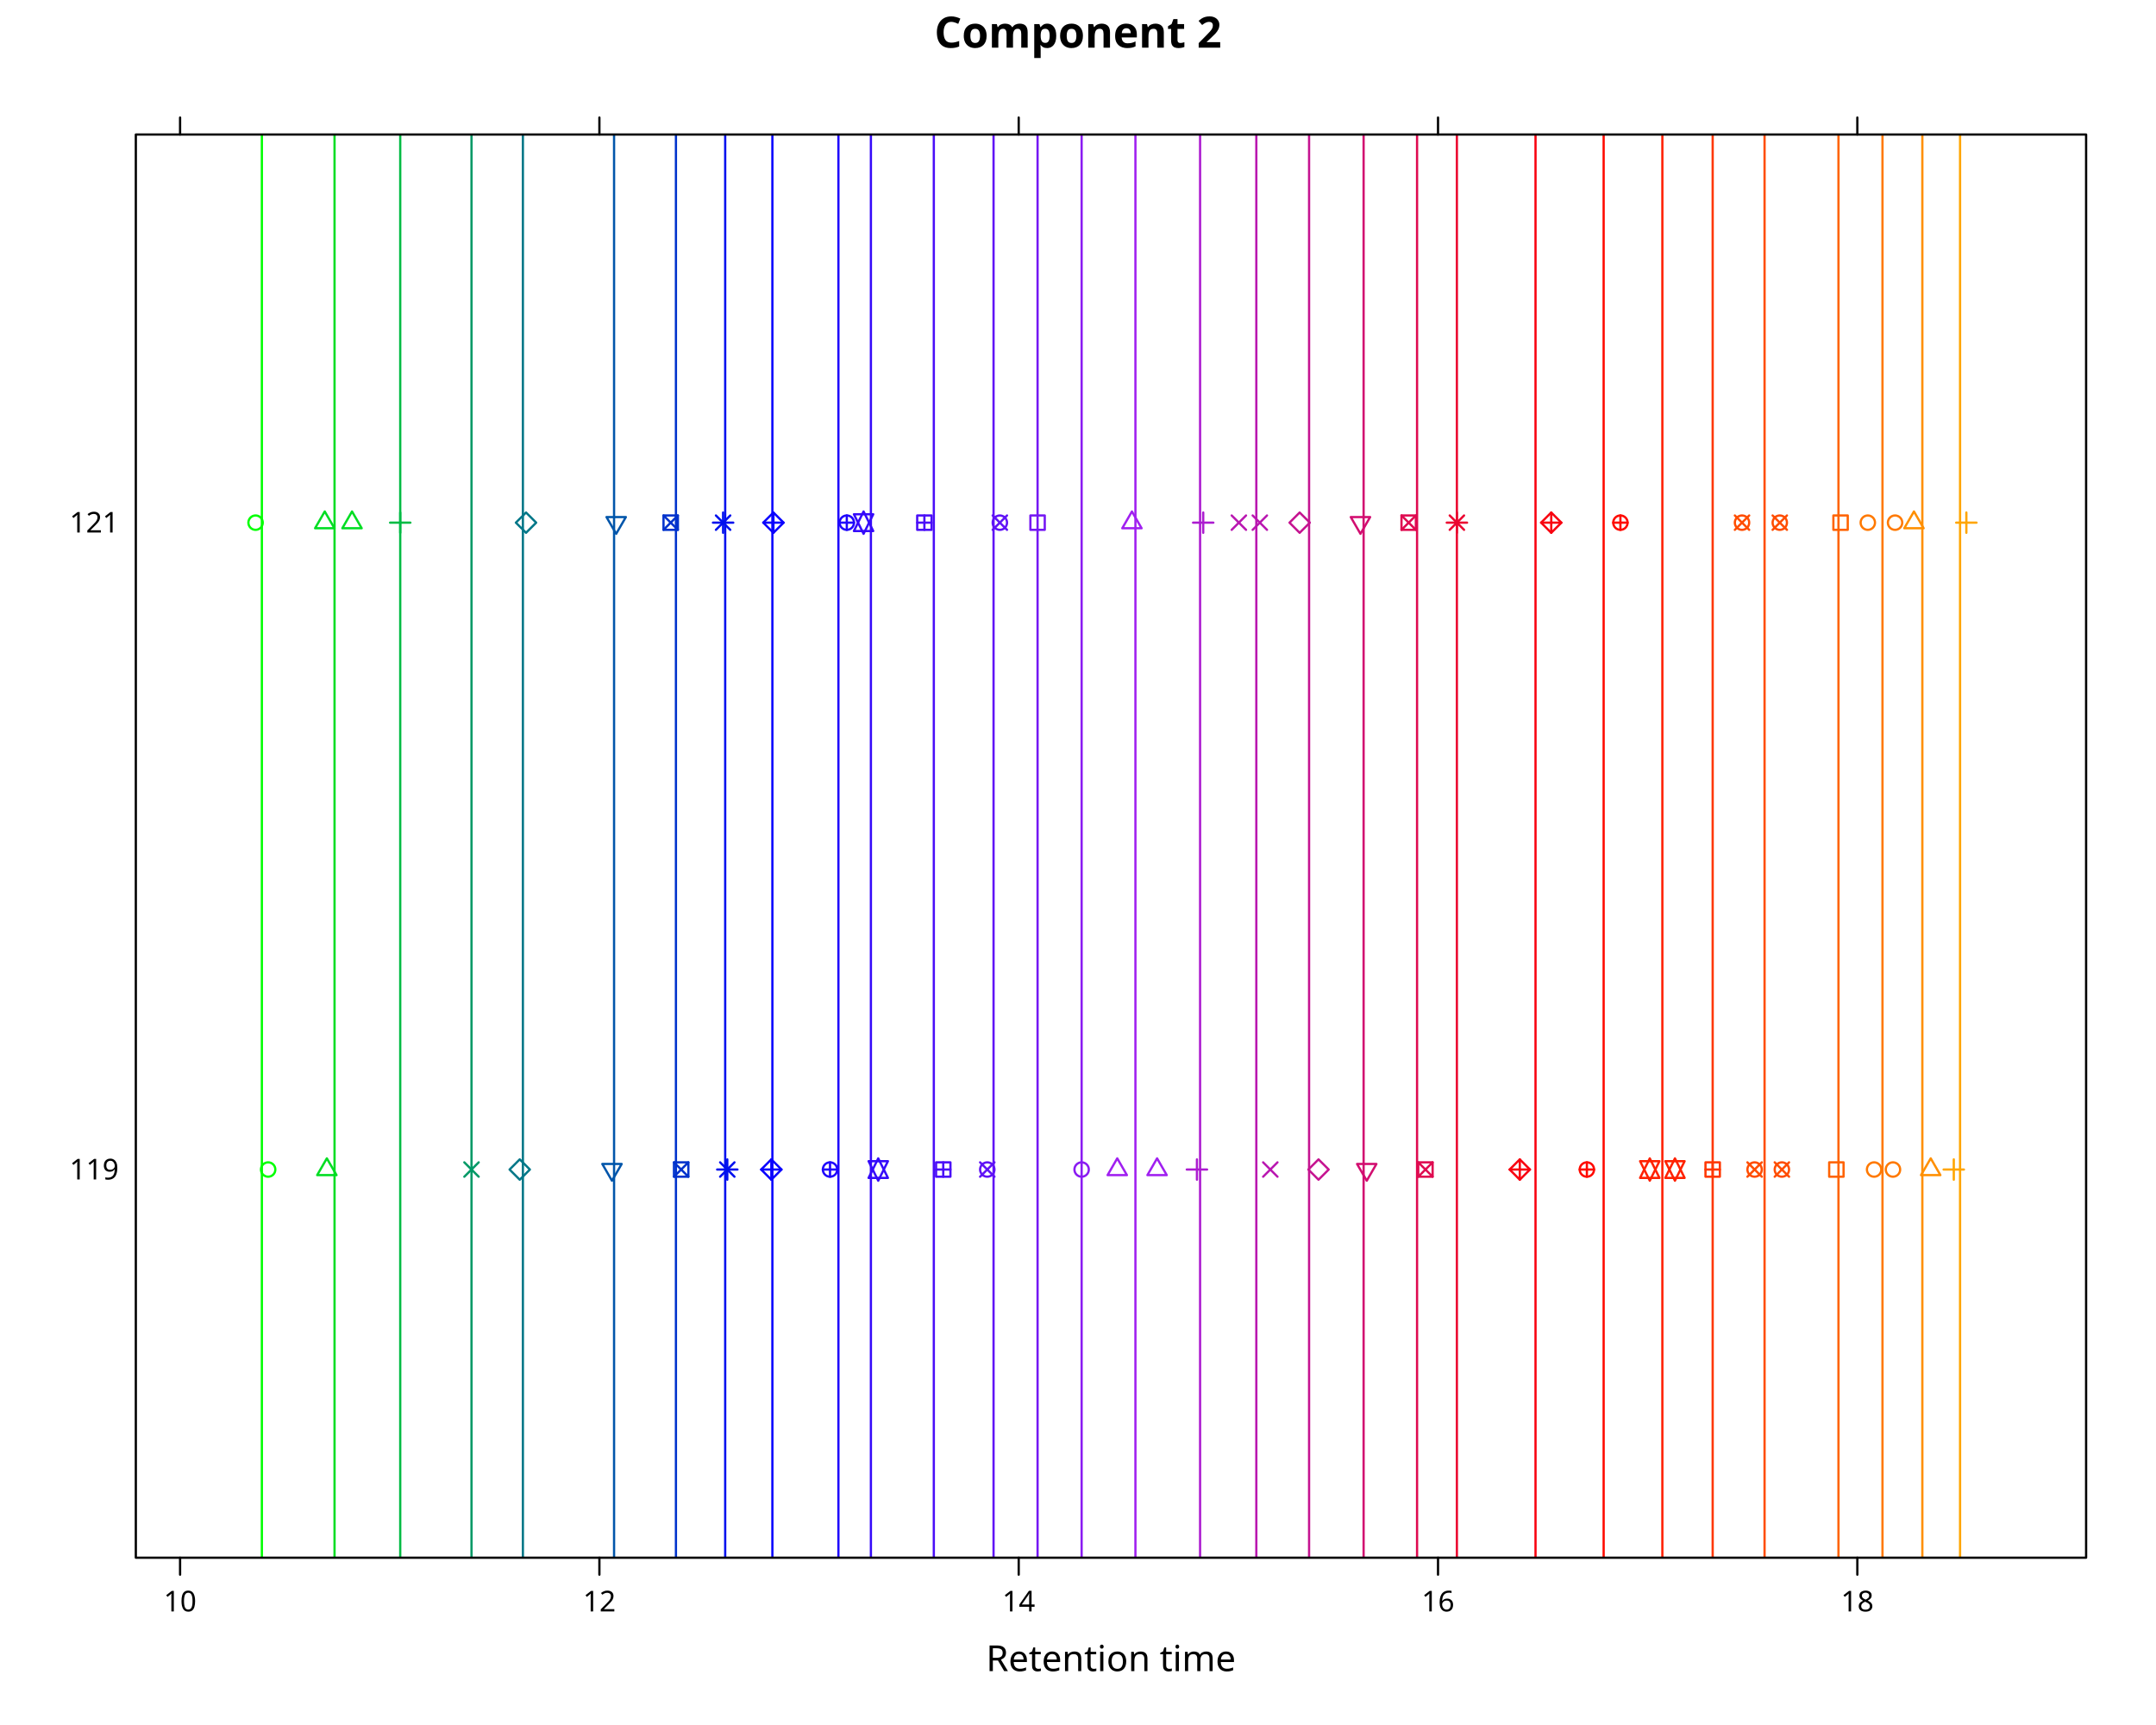
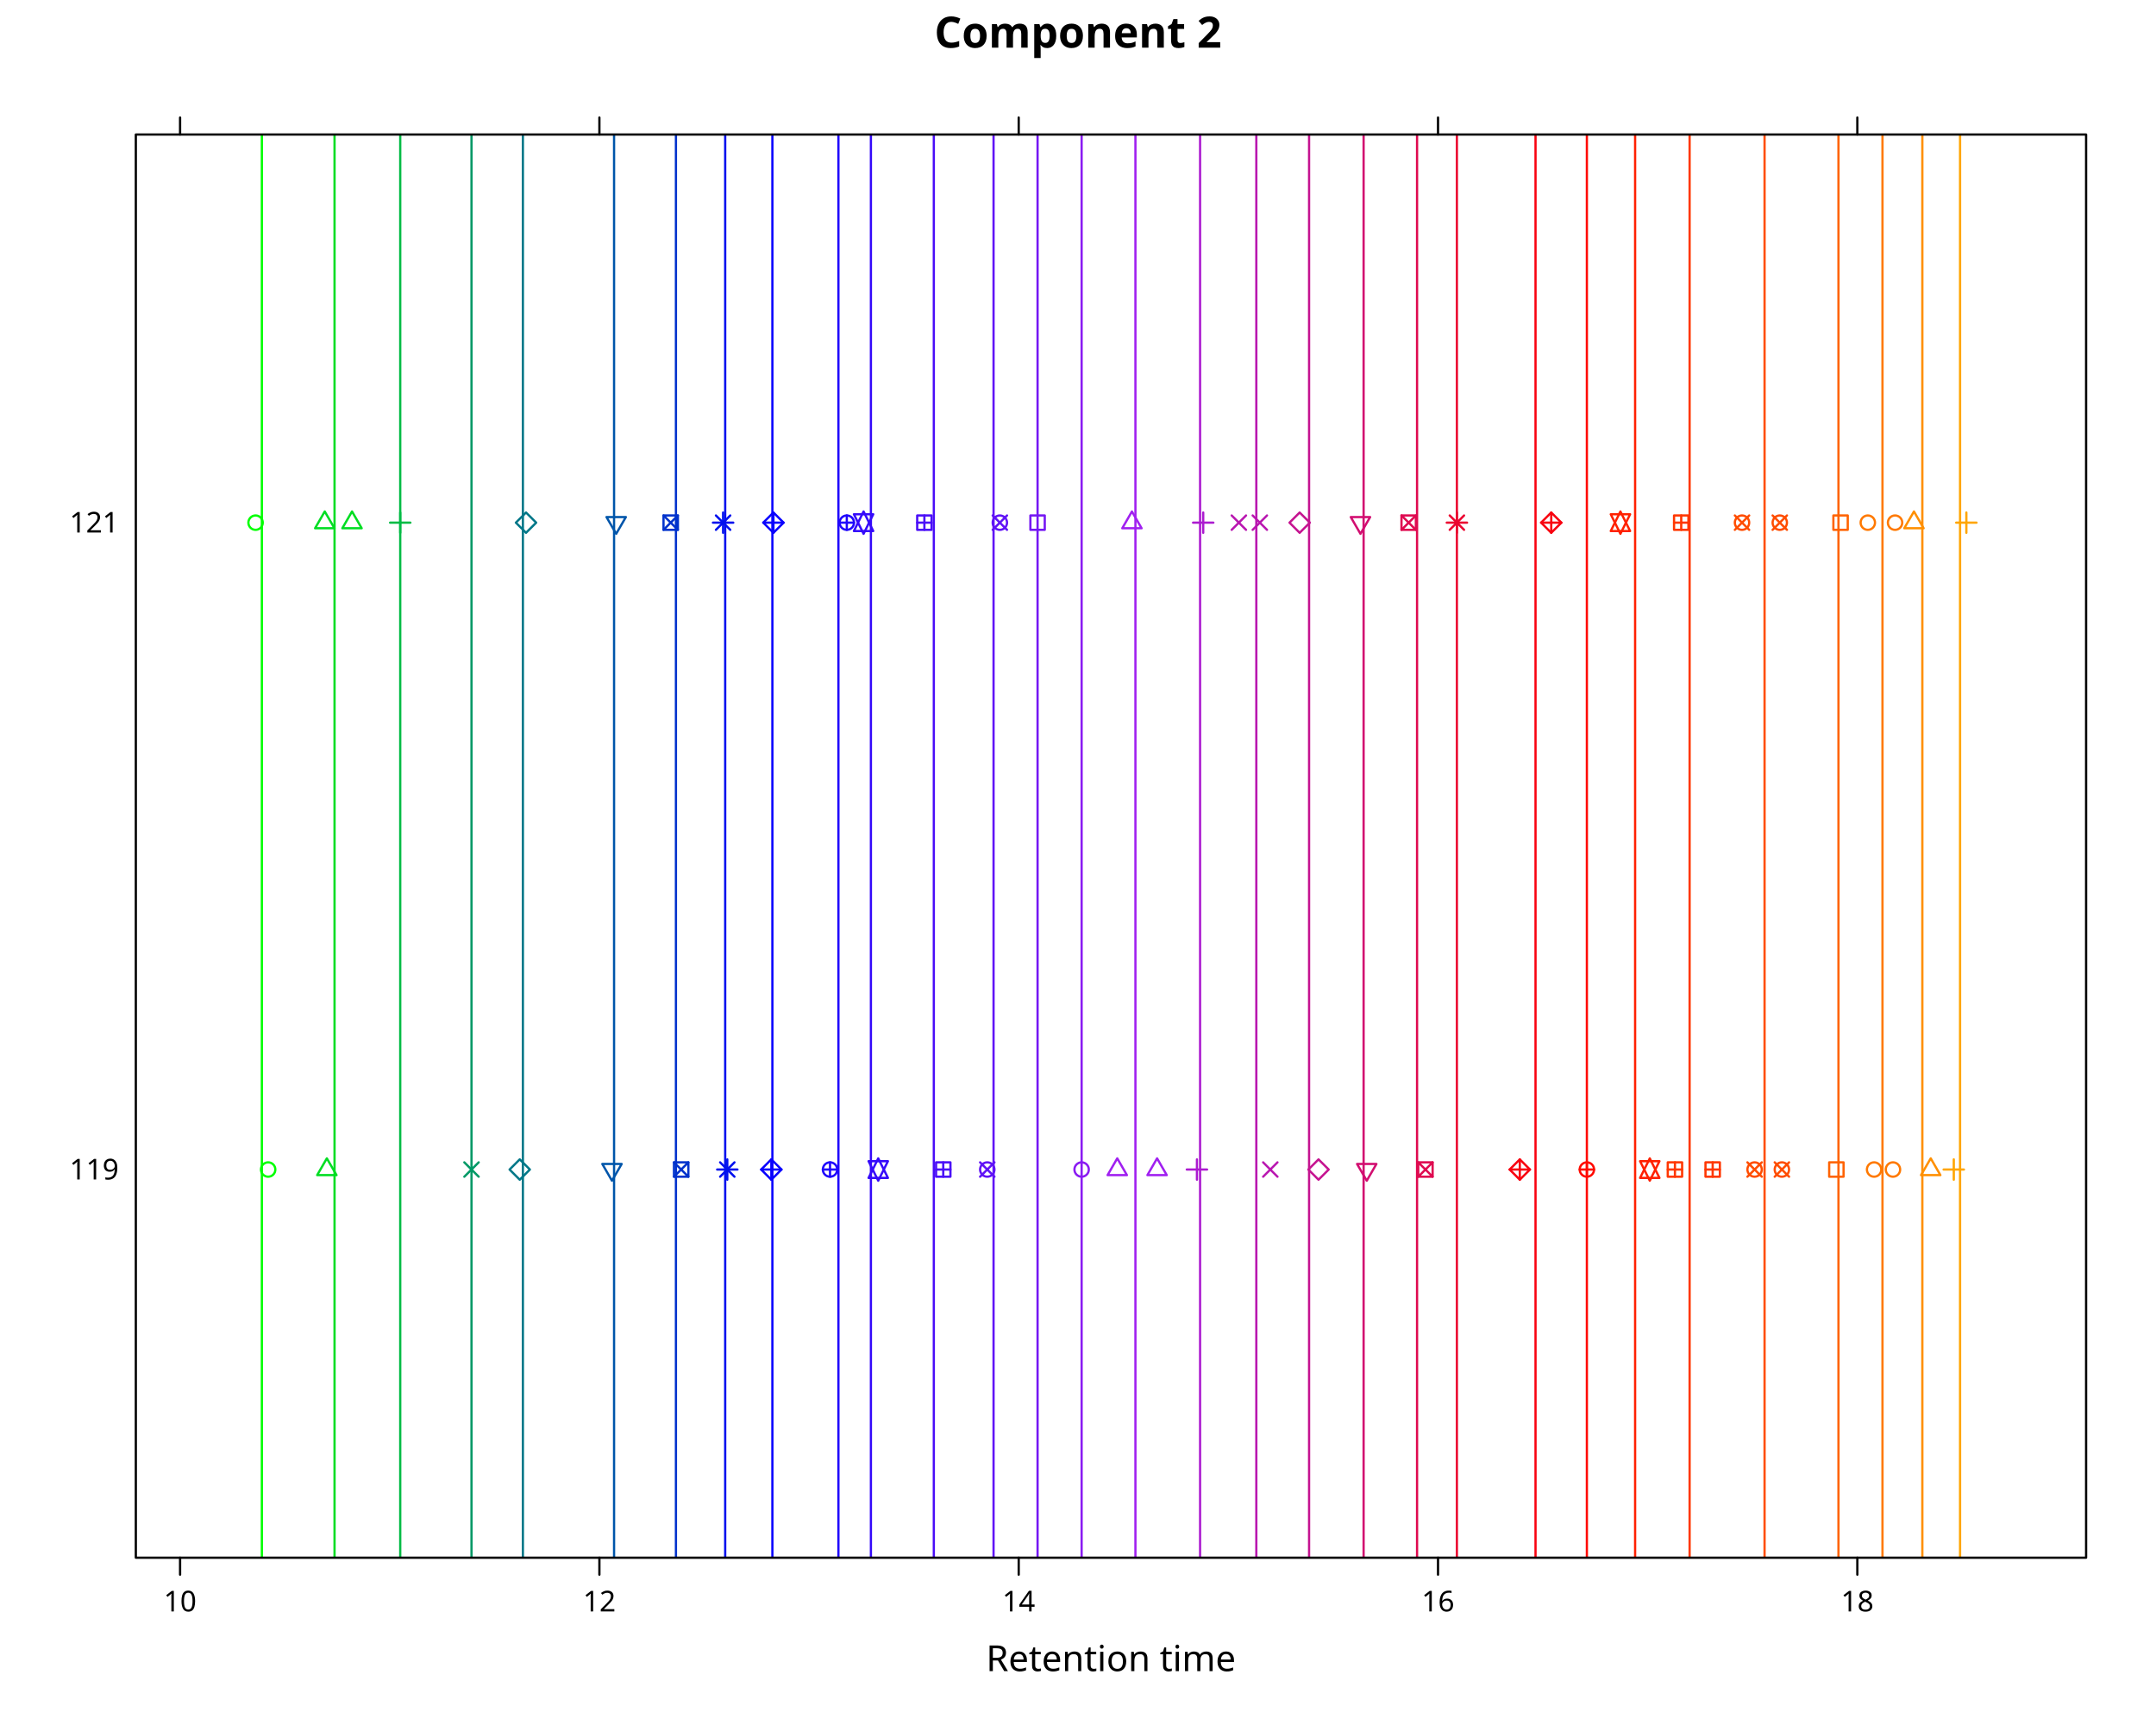
<svg xmlns="http://www.w3.org/2000/svg" class="svglite" data-engine-version="2.0" width="720.00pt" height="576.00pt" viewBox="0 0 720.00 576.00">
  <defs>
    <style type="text/css">
    .svglite line, .svglite polyline, .svglite polygon, .svglite path, .svglite rect, .svglite circle {
      fill: none;
      stroke: #000000;
      stroke-linecap: round;
      stroke-linejoin: round;
      stroke-miterlimit: 10.00;
    }
  </style>
  </defs>
  <rect width="100%" height="100%" style="stroke: none; fill: #FFFFFF;" />
  <defs>
    <clipPath id="cpMC4wMHw3MjAuMDB8MC4wMHw1NzYuMDA=">
      <rect x="0.00" y="0.00" width="720.00" height="576.00" />
    </clipPath>
  </defs>
  <g clip-path="url(#cpMC4wMHw3MjAuMDB8MC4wMHw1NzYuMDA=)">
    <rect x="0.00" y="0.00" width="720.00" height="576.00" style="stroke-width: 0.75; stroke: none;" />
    <text x="360.00" y="15.91" text-anchor="middle" style="font-size: 14.40px; font-weight: bold; font-family: sans;" textLength="86.47px" lengthAdjust="spacingAndGlyphs">Component 2</text>
    <text x="371.01" y="558.00" text-anchor="middle" style="font-size: 12.00px; font-family: sans;" textLength="77.38px" lengthAdjust="spacingAndGlyphs">Retention time</text>
  </g>
  <defs>
    <clipPath id="cpNDUuMzZ8Njk2LjY2fDQ0LjkyfDUyMC4xMw==">
      <rect x="45.36" y="44.92" width="651.30" height="475.21" />
    </clipPath>
  </defs>
  <g clip-path="url(#cpNDUuMzZ8Njk2LjY2fDQ0LjkyfDUyMC4xMw==)">
</g>
  <g clip-path="url(#cpMC4wMHw3MjAuMDB8MC4wMHw1NzYuMDA=)">
    <line x1="60.14" y1="44.92" x2="60.14" y2="39.25" style="stroke-width: 0.75;" />
    <line x1="200.17" y1="44.92" x2="200.17" y2="39.25" style="stroke-width: 0.75;" />
    <line x1="340.20" y1="44.92" x2="340.20" y2="39.25" style="stroke-width: 0.75;" />
    <line x1="480.23" y1="44.92" x2="480.23" y2="39.25" style="stroke-width: 0.75;" />
    <line x1="620.26" y1="44.92" x2="620.26" y2="39.25" style="stroke-width: 0.75;" />
    <text x="39.69" y="393.83" text-anchor="end" style="font-size: 9.60px; font-family: sans;" textLength="16.02px" lengthAdjust="spacingAndGlyphs">119</text>
    <text x="39.69" y="177.82" text-anchor="end" style="font-size: 9.60px; font-family: sans;" textLength="16.02px" lengthAdjust="spacingAndGlyphs">121</text>
    <line x1="60.14" y1="520.13" x2="60.14" y2="525.80" style="stroke-width: 0.75;" />
    <line x1="200.17" y1="520.13" x2="200.17" y2="525.80" style="stroke-width: 0.75;" />
    <line x1="340.20" y1="520.13" x2="340.20" y2="525.80" style="stroke-width: 0.75;" />
    <line x1="480.23" y1="520.13" x2="480.23" y2="525.80" style="stroke-width: 0.75;" />
    <line x1="620.26" y1="520.13" x2="620.26" y2="525.80" style="stroke-width: 0.75;" />
    <text x="60.14" y="538.07" text-anchor="middle" style="font-size: 9.60px; font-family: sans;" textLength="10.68px" lengthAdjust="spacingAndGlyphs">10</text>
    <text x="200.17" y="538.07" text-anchor="middle" style="font-size: 9.60px; font-family: sans;" textLength="10.68px" lengthAdjust="spacingAndGlyphs">12</text>
    <text x="340.20" y="538.07" text-anchor="middle" style="font-size: 9.60px; font-family: sans;" textLength="10.68px" lengthAdjust="spacingAndGlyphs">14</text>
    <text x="480.23" y="538.07" text-anchor="middle" style="font-size: 9.60px; font-family: sans;" textLength="10.68px" lengthAdjust="spacingAndGlyphs">16</text>
    <text x="620.26" y="538.07" text-anchor="middle" style="font-size: 9.60px; font-family: sans;" textLength="10.68px" lengthAdjust="spacingAndGlyphs">18</text>
  </g>
  <g clip-path="url(#cpNDUuMzZ8Njk2LjY2fDQ0LjkyfDUyMC4xMw==)">
    <circle cx="89.55" cy="390.52" r="2.40" style="stroke-width: 0.75; stroke: #00FF00;" />
    <polygon points="109.15,386.79 112.39,392.39 105.92,392.39 " style="stroke-width: 0.75; stroke: #00DD22; fill: none;" />
    <line x1="155.06" y1="392.92" x2="159.86" y2="388.12" style="stroke-width: 0.75; stroke: #009966;" />
    <line x1="155.06" y1="388.12" x2="159.86" y2="392.92" style="stroke-width: 0.75; stroke: #009966;" />
    <polygon points="170.17,390.52 173.57,387.13 176.96,390.52 173.57,393.92 " style="stroke-width: 0.75; stroke: #007788; fill: none;" />
    <polygon points="204.37,394.26 207.61,388.66 201.14,388.66 " style="stroke-width: 0.75; stroke: #0055AA; fill: none;" />
    <rect x="225.08" y="388.12" width="4.80" height="4.80" style="stroke-width: 0.75; stroke: #0032CC;" />
    <line x1="225.08" y1="392.92" x2="229.88" y2="388.12" style="stroke-width: 0.75; stroke: #0032CC;" />
    <line x1="225.08" y1="388.12" x2="229.88" y2="392.92" style="stroke-width: 0.75; stroke: #0032CC;" />
    <line x1="240.48" y1="392.92" x2="245.28" y2="388.12" style="stroke-width: 0.75; stroke: #0010EE;" />
    <line x1="240.48" y1="388.12" x2="245.28" y2="392.92" style="stroke-width: 0.75; stroke: #0010EE;" />
    <line x1="239.49" y1="390.52" x2="246.28" y2="390.52" style="stroke-width: 0.75; stroke: #0010EE;" />
    <line x1="242.88" y1="393.92" x2="242.88" y2="387.13" style="stroke-width: 0.75; stroke: #0010EE;" />
    <line x1="254.19" y1="390.52" x2="260.98" y2="390.52" style="stroke-width: 0.75; stroke: #0A02FE;" />
    <line x1="257.59" y1="393.92" x2="257.59" y2="387.13" style="stroke-width: 0.75; stroke: #0A02FE;" />
    <polygon points="254.19,390.52 257.59,387.13 260.98,390.52 257.59,393.92 " style="stroke-width: 0.75; stroke: #0A02FE; fill: none;" />
    <circle cx="277.19" cy="390.52" r="2.40" style="stroke-width: 0.75; stroke: #1F06FC;" />
    <line x1="274.79" y1="390.52" x2="279.59" y2="390.52" style="stroke-width: 0.75; stroke: #1F06FC;" />
    <line x1="277.19" y1="392.92" x2="277.19" y2="388.12" style="stroke-width: 0.75; stroke: #1F06FC;" />
    <polygon points="293.29,394.26 296.53,387.73 290.06,387.73 " style="stroke-width: 0.75; stroke: #350AFA; fill: none;" />
    <polygon points="293.29,386.79 296.53,393.32 290.06,393.32 " style="stroke-width: 0.75; stroke: #350AFA; fill: none;" />
    <line x1="312.60" y1="390.52" x2="317.40" y2="390.52" style="stroke-width: 0.75; stroke: #4A0EF8;" />
    <line x1="315.00" y1="392.92" x2="315.00" y2="388.12" style="stroke-width: 0.75; stroke: #4A0EF8;" />
    <rect x="312.60" y="388.12" width="4.80" height="4.80" style="stroke-width: 0.75; stroke: #4A0EF8;" />
    <circle cx="329.70" cy="390.52" r="2.40" style="stroke-width: 0.75; stroke: #6013F6;" />
    <line x1="327.30" y1="392.92" x2="332.10" y2="388.12" style="stroke-width: 0.75; stroke: #6013F6;" />
    <line x1="327.30" y1="388.12" x2="332.10" y2="392.92" style="stroke-width: 0.75; stroke: #6013F6;" />
    <circle cx="361.21" cy="390.52" r="2.40" style="stroke-width: 0.75; stroke: #8A1BF2;" />
    <polygon points="373.11,386.79 376.34,392.39 369.88,392.39 " style="stroke-width: 0.75; stroke: #A020F0; fill: none;" />
    <polygon points="386.41,386.79 389.64,392.39 383.18,392.39 " style="stroke-width: 0.75; stroke: #A020F0; fill: none;" />
    <line x1="396.32" y1="390.52" x2="403.11" y2="390.52" style="stroke-width: 0.75; stroke: #AC1BD0;" />
    <line x1="399.72" y1="393.92" x2="399.72" y2="387.13" style="stroke-width: 0.75; stroke: #AC1BD0;" />
    <line x1="421.82" y1="392.92" x2="426.62" y2="388.12" style="stroke-width: 0.75; stroke: #B917B0;" />
    <line x1="421.82" y1="388.12" x2="426.62" y2="392.92" style="stroke-width: 0.75; stroke: #B917B0;" />
    <polygon points="436.93,390.52 440.32,387.13 443.72,390.52 440.32,393.92 " style="stroke-width: 0.75; stroke: #C51390; fill: none;" />
    <polygon points="456.43,394.26 459.66,388.66 453.19,388.66 " style="stroke-width: 0.75; stroke: #D20E70; fill: none;" />
    <rect x="473.63" y="388.12" width="4.80" height="4.80" style="stroke-width: 0.75; stroke: #DF0A50;" />
    <line x1="473.63" y1="392.92" x2="478.43" y2="388.12" style="stroke-width: 0.75; stroke: #DF0A50;" />
    <line x1="473.63" y1="388.12" x2="478.43" y2="392.92" style="stroke-width: 0.75; stroke: #DF0A50;" />
    <line x1="504.14" y1="390.52" x2="510.93" y2="390.52" style="stroke-width: 0.75; stroke: #F80210;" />
    <line x1="507.54" y1="393.92" x2="507.54" y2="387.13" style="stroke-width: 0.75; stroke: #F80210;" />
    <polygon points="504.14,390.52 507.54,387.13 510.93,390.52 507.54,393.92 " style="stroke-width: 0.75; stroke: #F80210; fill: none;" />
    <circle cx="529.94" cy="390.52" r="2.40" style="stroke-width: 0.75; stroke: #FF0A00;" />
    <line x1="527.54" y1="390.52" x2="532.34" y2="390.52" style="stroke-width: 0.75; stroke: #FF0A00;" />
    <line x1="529.94" y1="392.92" x2="529.94" y2="388.12" style="stroke-width: 0.75; stroke: #FF0A00;" />
    <polygon points="550.95,394.26 554.18,387.73 547.71,387.73 " style="stroke-width: 0.75; stroke: #FF2100; fill: none;" />
    <polygon points="550.95,386.79 554.18,393.32 547.71,393.32 " style="stroke-width: 0.75; stroke: #FF2100; fill: none;" />
-     <polygon points="559.35,394.26 562.58,387.73 556.12,387.73 " style="stroke-width: 0.75; stroke: #FF2100; fill: none;" />
-     <polygon points="559.35,386.79 562.58,393.32 556.12,393.32 " style="stroke-width: 0.75; stroke: #FF2100; fill: none;" />
+     <line x1="556.95" y1="390.52" x2="561.75" y2="390.52" style="stroke-width: 0.75; stroke: #FF3700;" />
+     <line x1="559.35" y1="392.92" x2="559.35" y2="388.12" style="stroke-width: 0.75; stroke: #FF3700;" />
+     <rect x="556.95" y="388.12" width="4.80" height="4.80" style="stroke-width: 0.75; stroke: #FF3700;" />
    <line x1="569.55" y1="390.52" x2="574.35" y2="390.52" style="stroke-width: 0.75; stroke: #FF3700;" />
    <line x1="571.95" y1="392.92" x2="571.95" y2="388.12" style="stroke-width: 0.75; stroke: #FF3700;" />
    <rect x="569.55" y="388.12" width="4.80" height="4.80" style="stroke-width: 0.75; stroke: #FF3700;" />
    <circle cx="585.95" cy="390.52" r="2.40" style="stroke-width: 0.75; stroke: #FF4D00;" />
    <line x1="583.55" y1="392.92" x2="588.35" y2="388.12" style="stroke-width: 0.75; stroke: #FF4D00;" />
    <line x1="583.55" y1="388.12" x2="588.35" y2="392.92" style="stroke-width: 0.75; stroke: #FF4D00;" />
    <circle cx="595.06" cy="390.52" r="2.40" style="stroke-width: 0.75; stroke: #FF4D00;" />
    <line x1="592.66" y1="392.92" x2="597.46" y2="388.12" style="stroke-width: 0.75; stroke: #FF4D00;" />
    <line x1="592.66" y1="388.12" x2="597.46" y2="392.92" style="stroke-width: 0.75; stroke: #FF4D00;" />
    <rect x="610.86" y="388.12" width="4.80" height="4.80" style="stroke-width: 0.75; stroke: #FF6300;" />
    <circle cx="625.86" cy="390.52" r="2.40" style="stroke-width: 0.75; stroke: #FF7900;" />
    <circle cx="632.16" cy="390.52" r="2.40" style="stroke-width: 0.75; stroke: #FF7900;" />
    <polygon points="644.77,386.79 648.00,392.39 641.53,392.39 " style="stroke-width: 0.75; stroke: #FF8F00; fill: none;" />
    <line x1="649.07" y1="390.52" x2="655.86" y2="390.52" style="stroke-width: 0.75; stroke: #FFA500;" />
    <line x1="652.47" y1="393.92" x2="652.47" y2="387.13" style="stroke-width: 0.75; stroke: #FFA500;" />
    <circle cx="85.35" cy="174.52" r="2.40" style="stroke-width: 0.75; stroke: #00FF00;" />
    <polygon points="108.45,170.79 111.69,176.39 105.22,176.39 " style="stroke-width: 0.75; stroke: #00DD22; fill: none;" />
    <polygon points="117.56,170.79 120.79,176.39 114.32,176.39 " style="stroke-width: 0.75; stroke: #00DD22; fill: none;" />
    <line x1="130.27" y1="174.52" x2="137.05" y2="174.52" style="stroke-width: 0.75; stroke: #00BB44;" />
    <line x1="133.66" y1="177.91" x2="133.66" y2="171.13" style="stroke-width: 0.75; stroke: #00BB44;" />
    <polygon points="172.27,174.52 175.67,171.13 179.06,174.52 175.67,177.91 " style="stroke-width: 0.75; stroke: #007788; fill: none;" />
    <polygon points="205.77,178.25 209.01,172.65 202.54,172.65 " style="stroke-width: 0.75; stroke: #0055AA; fill: none;" />
    <rect x="221.58" y="172.12" width="4.80" height="4.80" style="stroke-width: 0.75; stroke: #0032CC;" />
    <line x1="221.58" y1="176.92" x2="226.38" y2="172.12" style="stroke-width: 0.75; stroke: #0032CC;" />
    <line x1="221.58" y1="172.12" x2="226.38" y2="176.92" style="stroke-width: 0.75; stroke: #0032CC;" />
    <line x1="239.08" y1="176.92" x2="243.88" y2="172.12" style="stroke-width: 0.75; stroke: #0010EE;" />
    <line x1="239.08" y1="172.12" x2="243.88" y2="176.92" style="stroke-width: 0.75; stroke: #0010EE;" />
    <line x1="238.09" y1="174.52" x2="244.88" y2="174.52" style="stroke-width: 0.75; stroke: #0010EE;" />
    <line x1="241.48" y1="177.91" x2="241.48" y2="171.13" style="stroke-width: 0.75; stroke: #0010EE;" />
    <line x1="254.89" y1="174.52" x2="261.68" y2="174.52" style="stroke-width: 0.75; stroke: #0A02FE;" />
    <line x1="258.29" y1="177.91" x2="258.29" y2="171.13" style="stroke-width: 0.75; stroke: #0A02FE;" />
    <polygon points="254.89,174.52 258.29,171.13 261.68,174.52 258.29,177.91 " style="stroke-width: 0.75; stroke: #0A02FE; fill: none;" />
    <circle cx="282.79" cy="174.52" r="2.40" style="stroke-width: 0.75; stroke: #1F06FC;" />
    <line x1="280.39" y1="174.52" x2="285.19" y2="174.52" style="stroke-width: 0.75; stroke: #1F06FC;" />
    <line x1="282.79" y1="176.92" x2="282.79" y2="172.12" style="stroke-width: 0.75; stroke: #1F06FC;" />
    <polygon points="288.39,178.25 291.62,171.72 285.16,171.72 " style="stroke-width: 0.75; stroke: #350AFA; fill: none;" />
    <polygon points="288.39,170.79 291.62,177.32 285.16,177.32 " style="stroke-width: 0.75; stroke: #350AFA; fill: none;" />
    <line x1="306.30" y1="174.52" x2="311.10" y2="174.52" style="stroke-width: 0.75; stroke: #4A0EF8;" />
    <line x1="308.70" y1="176.92" x2="308.70" y2="172.12" style="stroke-width: 0.75; stroke: #4A0EF8;" />
    <rect x="306.30" y="172.12" width="4.80" height="4.80" style="stroke-width: 0.75; stroke: #4A0EF8;" />
    <circle cx="333.90" cy="174.52" r="2.40" style="stroke-width: 0.75; stroke: #6013F6;" />
    <line x1="331.50" y1="176.92" x2="336.30" y2="172.12" style="stroke-width: 0.75; stroke: #6013F6;" />
    <line x1="331.50" y1="172.12" x2="336.30" y2="176.92" style="stroke-width: 0.75; stroke: #6013F6;" />
    <rect x="344.10" y="172.12" width="4.80" height="4.80" style="stroke-width: 0.75; stroke: #7517F3;" />
    <polygon points="378.01,170.79 381.24,176.39 374.78,176.39 " style="stroke-width: 0.75; stroke: #A020F0; fill: none;" />
    <line x1="398.42" y1="174.52" x2="405.21" y2="174.52" style="stroke-width: 0.75; stroke: #AC1BD0;" />
    <line x1="401.82" y1="177.91" x2="401.82" y2="171.13" style="stroke-width: 0.75; stroke: #AC1BD0;" />
    <line x1="411.32" y1="176.92" x2="416.12" y2="172.12" style="stroke-width: 0.75; stroke: #B917B0;" />
    <line x1="411.32" y1="172.12" x2="416.12" y2="176.92" style="stroke-width: 0.75; stroke: #B917B0;" />
    <line x1="418.32" y1="176.92" x2="423.12" y2="172.12" style="stroke-width: 0.75; stroke: #B917B0;" />
    <line x1="418.32" y1="172.12" x2="423.12" y2="176.92" style="stroke-width: 0.75; stroke: #B917B0;" />
    <polygon points="430.63,174.52 434.02,171.13 437.42,174.52 434.02,177.91 " style="stroke-width: 0.75; stroke: #C51390; fill: none;" />
    <polygon points="454.33,178.25 457.56,172.65 451.09,172.65 " style="stroke-width: 0.75; stroke: #D20E70; fill: none;" />
    <rect x="468.03" y="172.12" width="4.80" height="4.80" style="stroke-width: 0.75; stroke: #DF0A50;" />
    <line x1="468.03" y1="176.92" x2="472.83" y2="172.12" style="stroke-width: 0.75; stroke: #DF0A50;" />
    <line x1="468.03" y1="172.12" x2="472.83" y2="176.92" style="stroke-width: 0.75; stroke: #DF0A50;" />
    <line x1="484.13" y1="176.92" x2="488.93" y2="172.12" style="stroke-width: 0.75; stroke: #EB0630;" />
    <line x1="484.13" y1="172.12" x2="488.93" y2="176.92" style="stroke-width: 0.75; stroke: #EB0630;" />
    <line x1="483.14" y1="174.52" x2="489.93" y2="174.52" style="stroke-width: 0.75; stroke: #EB0630;" />
    <line x1="486.53" y1="177.91" x2="486.53" y2="171.13" style="stroke-width: 0.75; stroke: #EB0630;" />
    <line x1="514.65" y1="174.52" x2="521.43" y2="174.52" style="stroke-width: 0.75; stroke: #F80210;" />
    <line x1="518.04" y1="177.91" x2="518.04" y2="171.13" style="stroke-width: 0.75; stroke: #F80210;" />
    <polygon points="514.65,174.52 518.04,171.13 521.43,174.52 518.04,177.91 " style="stroke-width: 0.75; stroke: #F80210; fill: none;" />
-     <circle cx="541.14" cy="174.52" r="2.40" style="stroke-width: 0.75; stroke: #FF0A00;" />
-     <line x1="538.74" y1="174.52" x2="543.54" y2="174.52" style="stroke-width: 0.75; stroke: #FF0A00;" />
-     <line x1="541.14" y1="176.92" x2="541.14" y2="172.12" style="stroke-width: 0.75; stroke: #FF0A00;" />
+     <polygon points="541.14,178.25 544.38,171.72 537.91,171.72 " style="stroke-width: 0.75; stroke: #FF2100; fill: none;" />
+     <polygon points="541.14,170.79 544.38,177.32 537.91,177.32 " style="stroke-width: 0.75; stroke: #FF2100; fill: none;" />
    <circle cx="581.75" cy="174.52" r="2.40" style="stroke-width: 0.75; stroke: #FF4D00;" />
    <line x1="579.35" y1="176.92" x2="584.15" y2="172.12" style="stroke-width: 0.75; stroke: #FF4D00;" />
    <line x1="579.35" y1="172.12" x2="584.15" y2="176.92" style="stroke-width: 0.75; stroke: #FF4D00;" />
    <circle cx="594.36" cy="174.52" r="2.40" style="stroke-width: 0.75; stroke: #FF4D00;" />
    <line x1="591.96" y1="176.92" x2="596.76" y2="172.12" style="stroke-width: 0.75; stroke: #FF4D00;" />
    <line x1="591.96" y1="172.12" x2="596.76" y2="176.92" style="stroke-width: 0.75; stroke: #FF4D00;" />
    <rect x="612.26" y="172.12" width="4.80" height="4.80" style="stroke-width: 0.75; stroke: #FF6300;" />
    <circle cx="623.76" cy="174.52" r="2.40" style="stroke-width: 0.75; stroke: #FF7900;" />
    <circle cx="632.86" cy="174.52" r="2.40" style="stroke-width: 0.75; stroke: #FF7900;" />
    <polygon points="639.17,170.79 642.40,176.39 635.93,176.39 " style="stroke-width: 0.75; stroke: #FF8F00; fill: none;" />
    <line x1="653.27" y1="174.52" x2="660.06" y2="174.52" style="stroke-width: 0.75; stroke: #FFA500;" />
    <line x1="656.67" y1="177.91" x2="656.67" y2="171.13" style="stroke-width: 0.75; stroke: #FFA500;" />
+     <line x1="559.05" y1="174.52" x2="563.85" y2="174.52" style="stroke-width: 0.75; stroke: #FF3700;" />
+     <line x1="561.45" y1="176.92" x2="561.45" y2="172.12" style="stroke-width: 0.75; stroke: #FF3700;" />
+     <rect x="559.05" y="172.12" width="4.80" height="4.80" style="stroke-width: 0.75; stroke: #FF3700;" />
    <line x1="87.45" y1="520.13" x2="87.45" y2="44.92" style="stroke-width: 0.75; stroke: #00FF00;" />
    <line x1="111.72" y1="520.13" x2="111.72" y2="44.92" style="stroke-width: 0.75; stroke: #00DD22;" />
    <line x1="133.66" y1="520.13" x2="133.66" y2="44.92" style="stroke-width: 0.75; stroke: #00BB44;" />
    <line x1="157.46" y1="520.13" x2="157.46" y2="44.92" style="stroke-width: 0.75; stroke: #009966;" />
    <line x1="174.62" y1="520.13" x2="174.62" y2="44.92" style="stroke-width: 0.75; stroke: #007788;" />
    <line x1="205.07" y1="520.13" x2="205.07" y2="44.92" style="stroke-width: 0.75; stroke: #0055AA;" />
    <line x1="225.73" y1="520.13" x2="225.73" y2="44.92" style="stroke-width: 0.75; stroke: #0032CC;" />
    <line x1="242.18" y1="520.13" x2="242.18" y2="44.92" style="stroke-width: 0.75; stroke: #0010EE;" />
    <line x1="257.94" y1="520.13" x2="257.94" y2="44.92" style="stroke-width: 0.75; stroke: #0A02FE;" />
    <line x1="279.99" y1="520.13" x2="279.99" y2="44.92" style="stroke-width: 0.75; stroke: #1F06FC;" />
    <line x1="290.84" y1="520.13" x2="290.84" y2="44.92" style="stroke-width: 0.75; stroke: #350AFA;" />
    <line x1="311.85" y1="520.13" x2="311.85" y2="44.92" style="stroke-width: 0.75; stroke: #4A0EF8;" />
    <line x1="331.80" y1="520.13" x2="331.80" y2="44.92" style="stroke-width: 0.75; stroke: #6013F6;" />
    <line x1="346.50" y1="520.13" x2="346.50" y2="44.92" style="stroke-width: 0.75; stroke: #7517F3;" />
    <line x1="361.21" y1="520.13" x2="361.21" y2="44.92" style="stroke-width: 0.75; stroke: #8A1BF2;" />
    <line x1="379.18" y1="520.13" x2="379.18" y2="44.92" style="stroke-width: 0.75; stroke: #A020F0;" />
    <line x1="400.77" y1="520.13" x2="400.77" y2="44.92" style="stroke-width: 0.75; stroke: #AC1BD0;" />
    <line x1="419.55" y1="520.13" x2="419.55" y2="44.92" style="stroke-width: 0.75; stroke: #B917B0;" />
    <line x1="437.17" y1="520.13" x2="437.17" y2="44.92" style="stroke-width: 0.75; stroke: #C51390;" />
    <line x1="455.38" y1="520.13" x2="455.38" y2="44.92" style="stroke-width: 0.75; stroke: #D20E70;" />
    <line x1="473.23" y1="520.13" x2="473.23" y2="44.92" style="stroke-width: 0.75; stroke: #DF0A50;" />
    <line x1="486.53" y1="520.13" x2="486.53" y2="44.92" style="stroke-width: 0.75; stroke: #EB0630;" />
    <line x1="512.79" y1="520.13" x2="512.79" y2="44.92" style="stroke-width: 0.75; stroke: #F80210;" />
-     <line x1="535.54" y1="520.13" x2="535.54" y2="44.92" style="stroke-width: 0.75; stroke: #FF0A00;" />
-     <line x1="555.15" y1="520.13" x2="555.15" y2="44.92" style="stroke-width: 0.75; stroke: #FF2100;" />
-     <line x1="571.95" y1="520.13" x2="571.95" y2="44.92" style="stroke-width: 0.75; stroke: #FF3700;" />
+     <line x1="529.94" y1="520.13" x2="529.94" y2="44.92" style="stroke-width: 0.75; stroke: #FF0A00;" />
+     <line x1="546.05" y1="520.13" x2="546.05" y2="44.92" style="stroke-width: 0.75; stroke: #FF2100;" />
+     <line x1="564.25" y1="520.13" x2="564.25" y2="44.92" style="stroke-width: 0.75; stroke: #FF3700;" />
    <line x1="589.28" y1="520.13" x2="589.28" y2="44.92" style="stroke-width: 0.75; stroke: #FF4D00;" />
    <line x1="613.96" y1="520.13" x2="613.96" y2="44.92" style="stroke-width: 0.75; stroke: #FF6300;" />
    <line x1="628.66" y1="520.13" x2="628.66" y2="44.92" style="stroke-width: 0.75; stroke: #FF7900;" />
    <line x1="641.97" y1="520.13" x2="641.97" y2="44.92" style="stroke-width: 0.75; stroke: #FF8F00;" />
    <line x1="654.57" y1="520.13" x2="654.57" y2="44.92" style="stroke-width: 0.75; stroke: #FFA500;" />
  </g>
  <g clip-path="url(#cpMC4wMHw3MjAuMDB8MC4wMHw1NzYuMDA=)">
    <rect x="45.36" y="44.92" width="651.30" height="475.21" style="stroke-width: 0.75;" />
  </g>
</svg>
